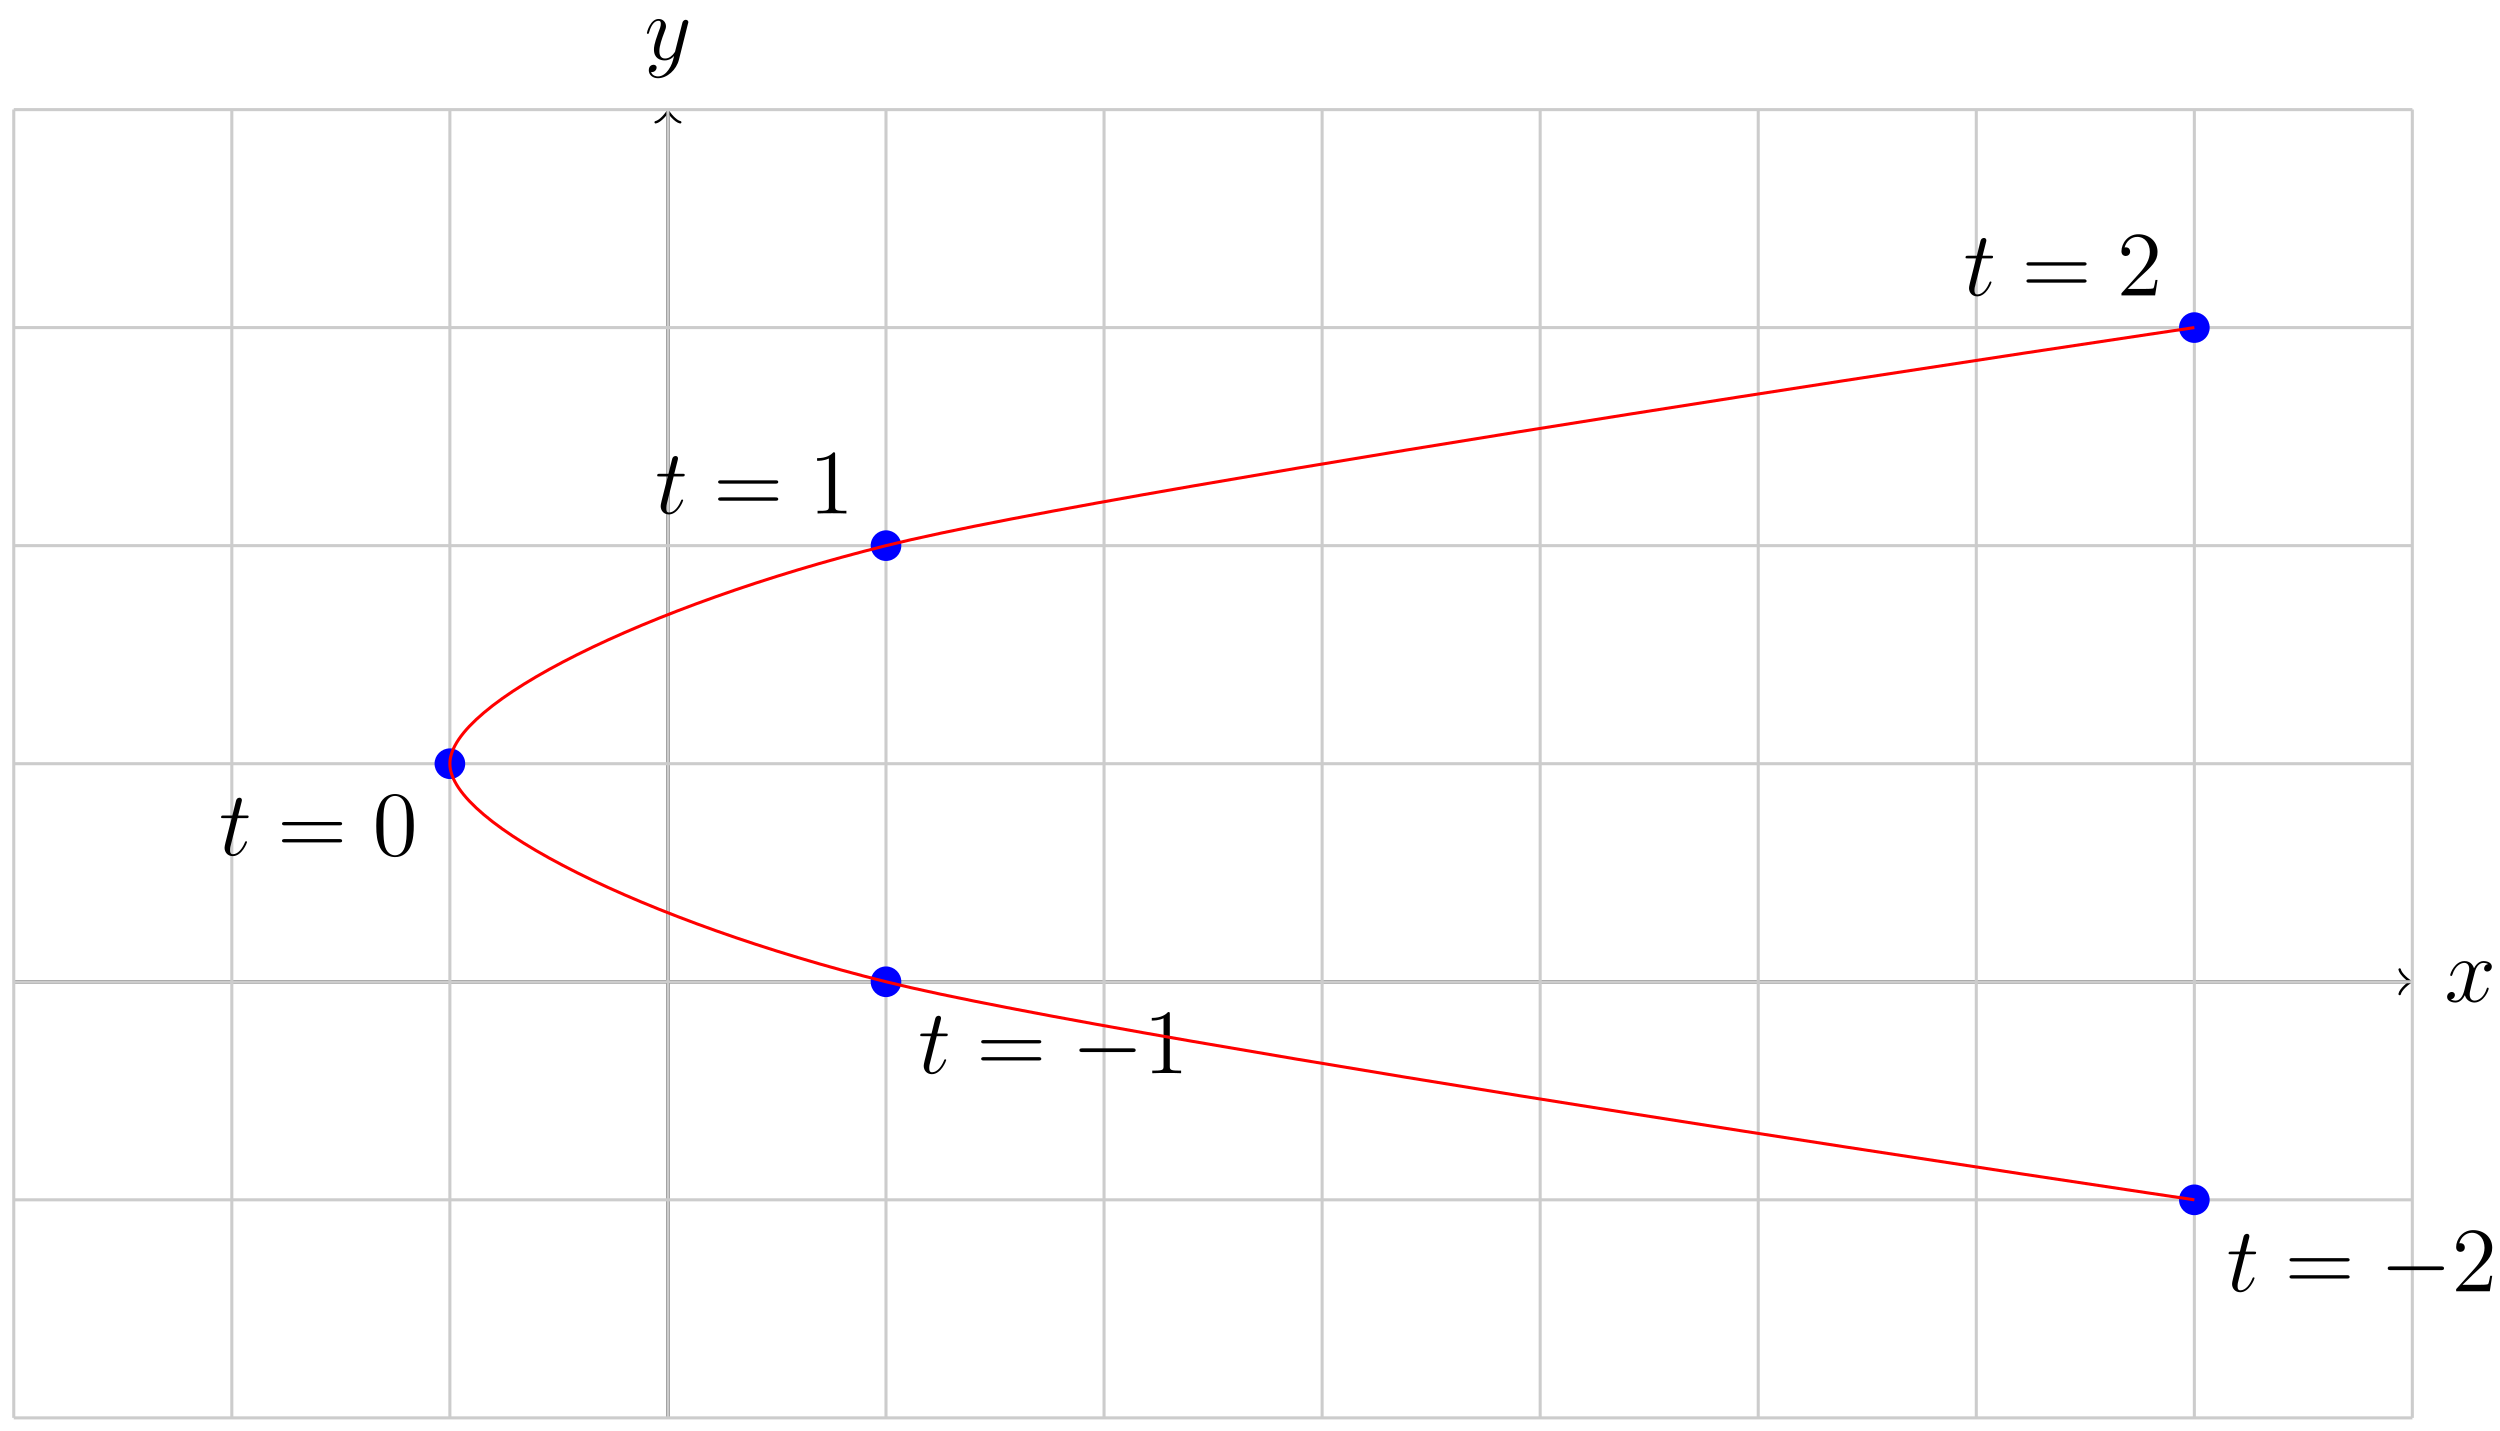
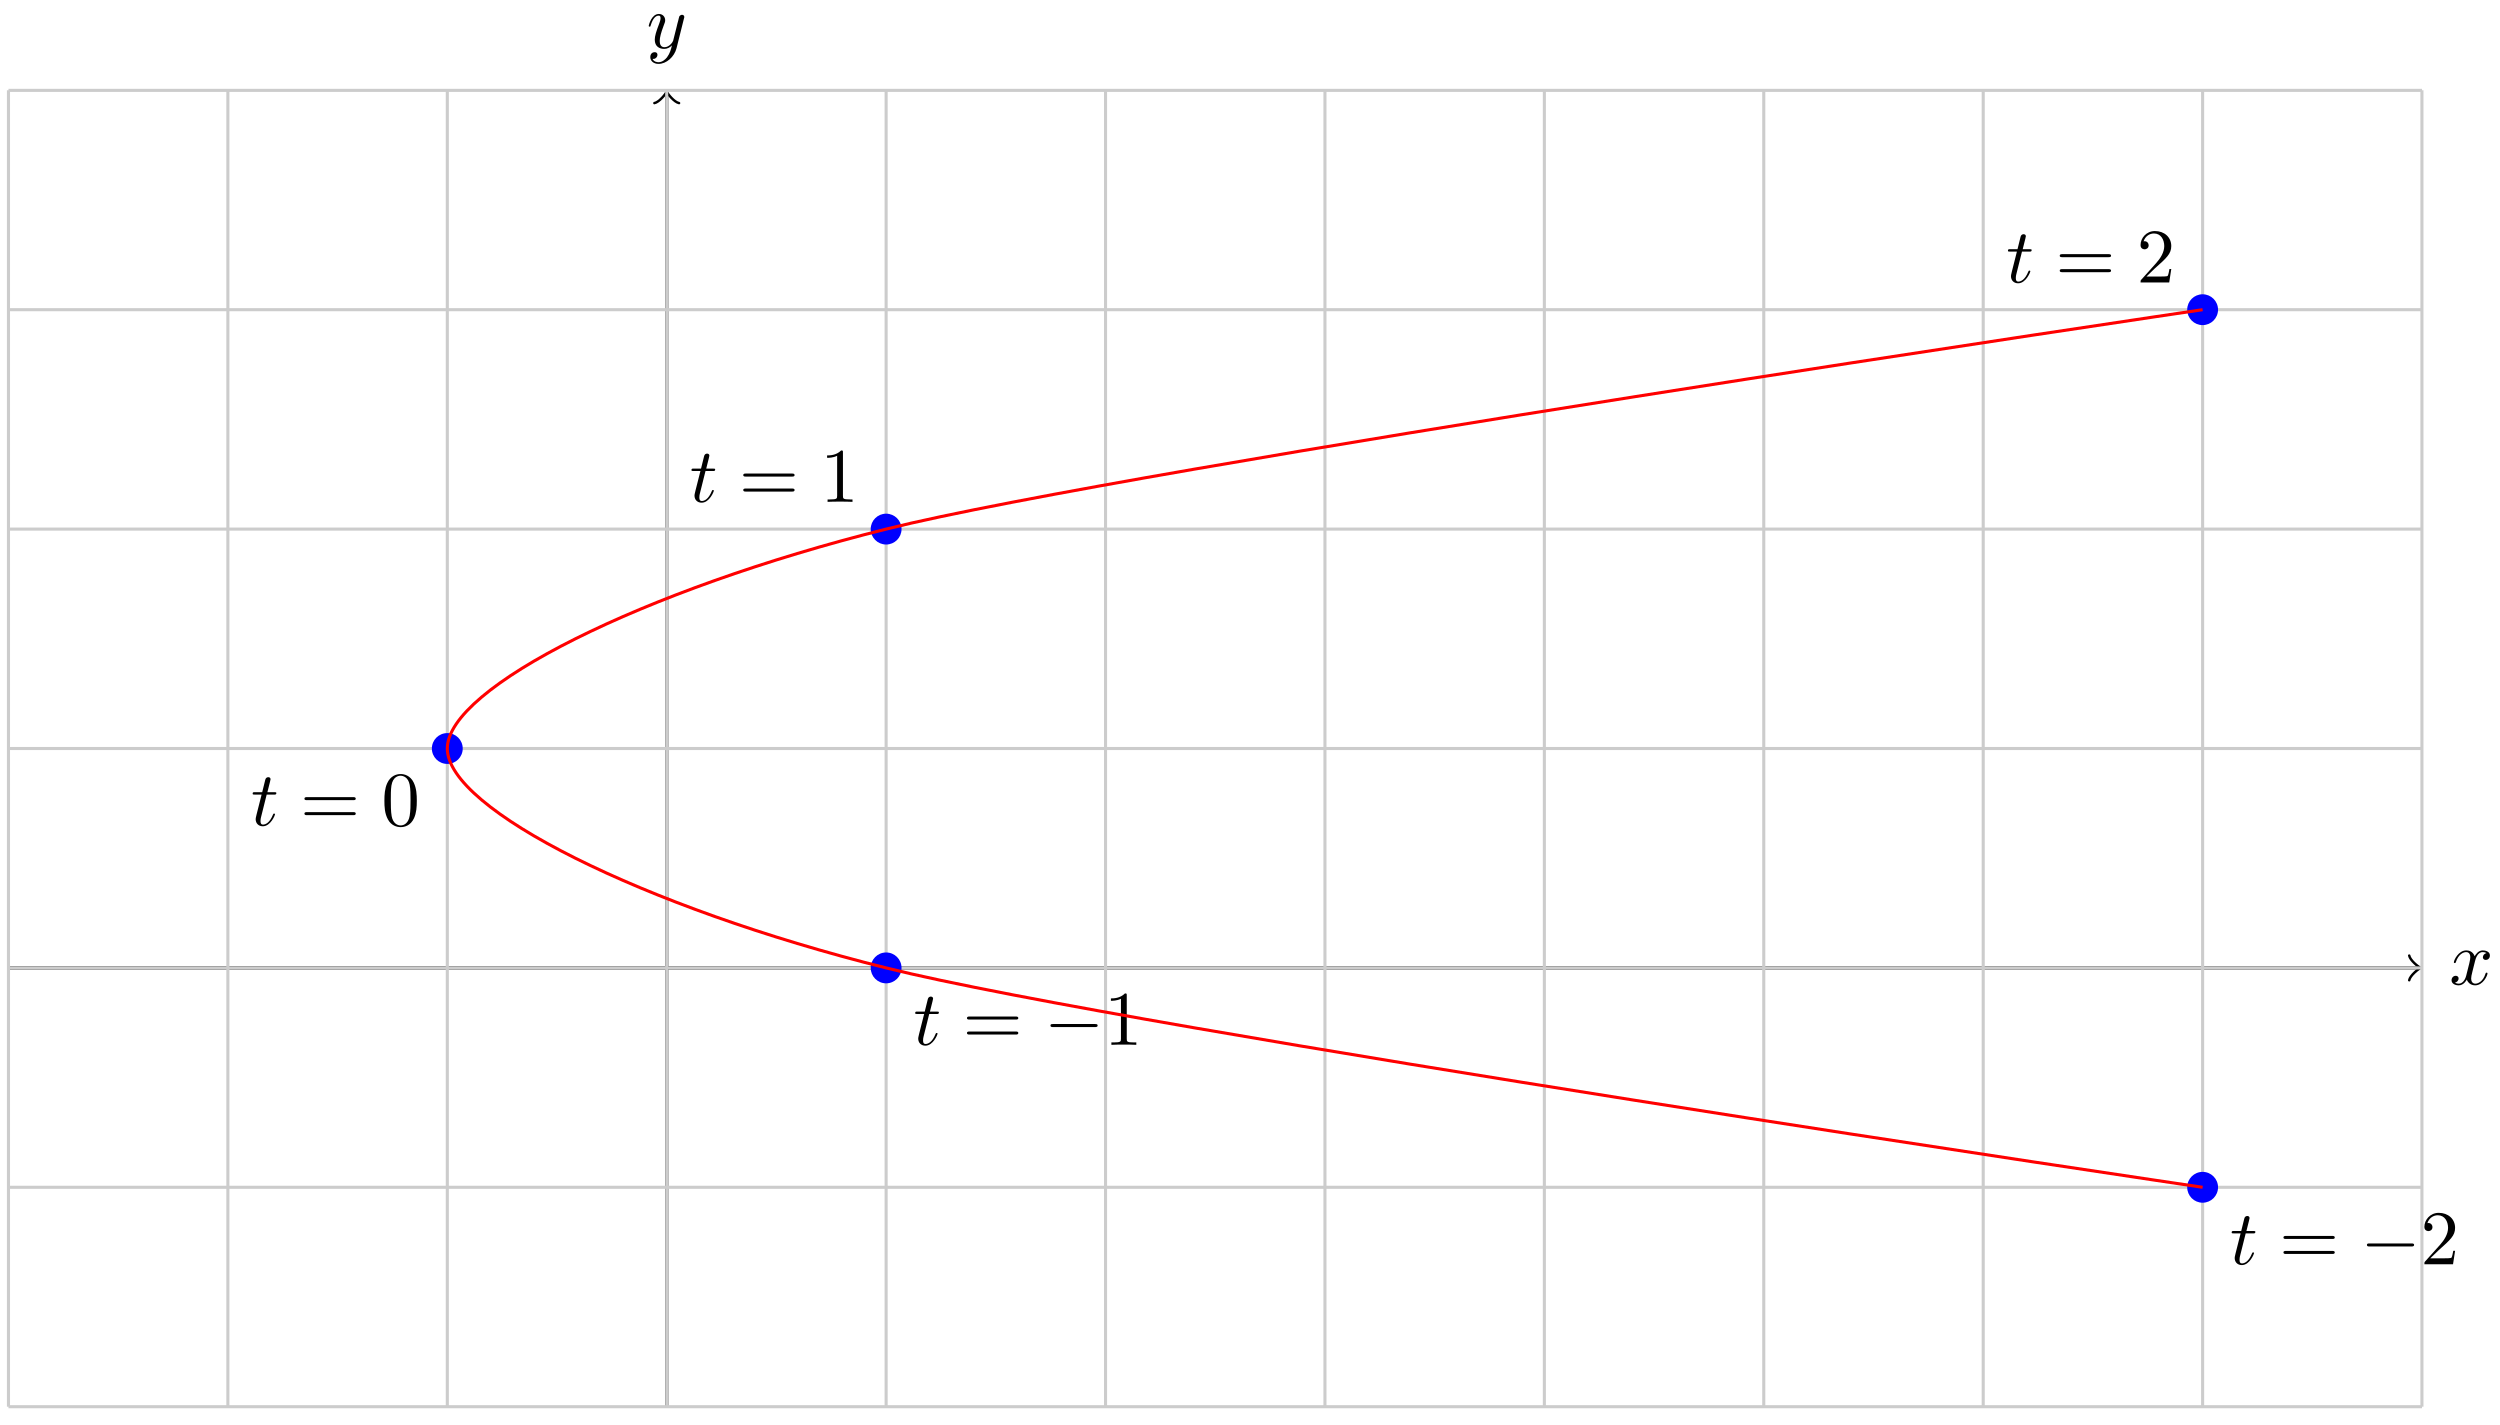
- <svg xmlns="http://www.w3.org/2000/svg" xmlns:xlink="http://www.w3.org/1999/xlink" width="325pt" height="186pt" viewBox="0 0 325 186" version="1.1">
+ <svg xmlns="http://www.w3.org/2000/svg" xmlns:xlink="http://www.w3.org/1999/xlink" width="323pt" height="184pt" viewBox="0 0 323 184" version="1.1">
  <defs>
    <g>
      <symbol overflow="visible" id="glyph0-0">
        <path style="stroke:none;" d="" />
      </symbol>
      <symbol overflow="visible" id="glyph0-1">
-         <path style="stroke:none;" d="M 5.672 -4.875 C 5.281 -4.812 5.141 -4.516 5.141 -4.297 C 5.141 -4 5.359 -3.906 5.531 -3.906 C 5.891 -3.906 6.141 -4.219 6.141 -4.547 C 6.141 -5.047 5.562 -5.266 5.062 -5.266 C 4.344 -5.266 3.938 -4.547 3.828 -4.328 C 3.547 -5.219 2.812 -5.266 2.594 -5.266 C 1.375 -5.266 0.734 -3.703 0.734 -3.438 C 0.734 -3.391 0.781 -3.328 0.859 -3.328 C 0.953 -3.328 0.984 -3.406 1 -3.453 C 1.406 -4.781 2.219 -5.031 2.562 -5.031 C 3.094 -5.031 3.203 -4.531 3.203 -4.25 C 3.203 -3.984 3.125 -3.703 2.984 -3.125 L 2.578 -1.5 C 2.406 -0.781 2.062 -0.125 1.422 -0.125 C 1.359 -0.125 1.062 -0.125 0.812 -0.281 C 1.25 -0.359 1.344 -0.719 1.344 -0.859 C 1.344 -1.094 1.156 -1.25 0.938 -1.25 C 0.641 -1.25 0.328 -0.984 0.328 -0.609 C 0.328 -0.109 0.891 0.125 1.406 0.125 C 1.984 0.125 2.391 -0.328 2.641 -0.828 C 2.828 -0.125 3.438 0.125 3.875 0.125 C 5.094 0.125 5.734 -1.453 5.734 -1.703 C 5.734 -1.766 5.688 -1.812 5.625 -1.812 C 5.516 -1.812 5.5 -1.75 5.469 -1.656 C 5.141 -0.609 4.453 -0.125 3.906 -0.125 C 3.484 -0.125 3.266 -0.438 3.266 -0.922 C 3.266 -1.188 3.312 -1.375 3.5 -2.156 L 3.922 -3.797 C 4.094 -4.5 4.5 -5.031 5.062 -5.031 C 5.078 -5.031 5.422 -5.031 5.672 -4.875 Z M 5.672 -4.875 " />
+         <path style="stroke:none;" d="M 3.328 -3.016 C 3.391 -3.266 3.625 -4.188 4.312 -4.188 C 4.359 -4.188 4.609 -4.188 4.812 -4.062 C 4.531 -4 4.344 -3.766 4.344 -3.516 C 4.344 -3.359 4.453 -3.172 4.719 -3.172 C 4.938 -3.172 5.25 -3.344 5.25 -3.75 C 5.25 -4.266 4.672 -4.406 4.328 -4.406 C 3.75 -4.406 3.406 -3.875 3.281 -3.656 C 3.031 -4.312 2.5 -4.406 2.203 -4.406 C 1.172 -4.406 0.594 -3.125 0.594 -2.875 C 0.594 -2.766 0.703 -2.766 0.719 -2.766 C 0.797 -2.766 0.828 -2.797 0.844 -2.875 C 1.188 -3.938 1.844 -4.188 2.188 -4.188 C 2.375 -4.188 2.719 -4.094 2.719 -3.516 C 2.719 -3.203 2.547 -2.547 2.188 -1.141 C 2.031 -0.531 1.672 -0.109 1.234 -0.109 C 1.172 -0.109 0.953 -0.109 0.734 -0.234 C 0.984 -0.297 1.203 -0.5 1.203 -0.781 C 1.203 -1.047 0.984 -1.125 0.844 -1.125 C 0.531 -1.125 0.297 -0.875 0.297 -0.547 C 0.297 -0.094 0.781 0.109 1.219 0.109 C 1.891 0.109 2.25 -0.594 2.266 -0.641 C 2.391 -0.281 2.75 0.109 3.344 0.109 C 4.375 0.109 4.938 -1.172 4.938 -1.422 C 4.938 -1.531 4.859 -1.531 4.828 -1.531 C 4.734 -1.531 4.719 -1.484 4.688 -1.422 C 4.359 -0.344 3.688 -0.109 3.375 -0.109 C 2.984 -0.109 2.828 -0.422 2.828 -0.766 C 2.828 -0.984 2.875 -1.203 2.984 -1.641 Z M 3.328 -3.016 " />
      </symbol>
      <symbol overflow="visible" id="glyph0-2">
-         <path style="stroke:none;" d="M 3.141 1.344 C 2.828 1.797 2.359 2.203 1.766 2.203 C 1.625 2.203 1.047 2.172 0.875 1.625 C 0.906 1.641 0.969 1.641 0.984 1.641 C 1.344 1.641 1.594 1.328 1.594 1.047 C 1.594 0.781 1.359 0.688 1.188 0.688 C 0.984 0.688 0.578 0.828 0.578 1.406 C 0.578 2.016 1.094 2.438 1.766 2.438 C 2.969 2.438 4.172 1.344 4.5 0.016 L 5.672 -4.656 C 5.688 -4.703 5.719 -4.781 5.719 -4.859 C 5.719 -5.031 5.562 -5.156 5.391 -5.156 C 5.281 -5.156 5.031 -5.109 4.938 -4.75 L 4.047 -1.234 C 4 -1.016 4 -0.984 3.891 -0.859 C 3.656 -0.531 3.266 -0.125 2.688 -0.125 C 2.016 -0.125 1.953 -0.781 1.953 -1.094 C 1.953 -1.781 2.281 -2.703 2.609 -3.562 C 2.734 -3.906 2.812 -4.078 2.812 -4.312 C 2.812 -4.812 2.453 -5.266 1.859 -5.266 C 0.766 -5.266 0.328 -3.531 0.328 -3.438 C 0.328 -3.391 0.375 -3.328 0.453 -3.328 C 0.562 -3.328 0.578 -3.375 0.625 -3.547 C 0.906 -4.547 1.359 -5.031 1.828 -5.031 C 1.938 -5.031 2.141 -5.031 2.141 -4.641 C 2.141 -4.328 2.016 -3.984 1.828 -3.531 C 1.25 -1.953 1.25 -1.562 1.25 -1.281 C 1.25 -0.141 2.062 0.125 2.656 0.125 C 3 0.125 3.438 0.016 3.844 -0.438 L 3.859 -0.422 C 3.688 0.281 3.562 0.75 3.141 1.344 Z M 3.141 1.344 " />
+         <path style="stroke:none;" d="M 4.844 -3.797 C 4.891 -3.938 4.891 -3.953 4.891 -4.031 C 4.891 -4.203 4.75 -4.297 4.594 -4.297 C 4.5 -4.297 4.344 -4.234 4.25 -4.094 C 4.234 -4.031 4.141 -3.734 4.109 -3.547 C 4.031 -3.297 3.969 -3.016 3.906 -2.75 L 3.453 -0.953 C 3.422 -0.812 2.984 -0.109 2.328 -0.109 C 1.828 -0.109 1.719 -0.547 1.719 -0.922 C 1.719 -1.375 1.891 -2 2.219 -2.875 C 2.375 -3.281 2.422 -3.391 2.422 -3.594 C 2.422 -4.031 2.109 -4.406 1.609 -4.406 C 0.656 -4.406 0.297 -2.953 0.297 -2.875 C 0.297 -2.766 0.391 -2.766 0.406 -2.766 C 0.516 -2.766 0.516 -2.797 0.562 -2.953 C 0.844 -3.891 1.234 -4.188 1.578 -4.188 C 1.656 -4.188 1.828 -4.188 1.828 -3.875 C 1.828 -3.625 1.719 -3.359 1.656 -3.172 C 1.25 -2.109 1.078 -1.547 1.078 -1.078 C 1.078 -0.188 1.703 0.109 2.297 0.109 C 2.688 0.109 3.016 -0.062 3.297 -0.344 C 3.172 0.172 3.047 0.672 2.656 1.203 C 2.391 1.531 2.016 1.828 1.562 1.828 C 1.422 1.828 0.969 1.797 0.797 1.406 C 0.953 1.406 1.094 1.406 1.219 1.281 C 1.328 1.203 1.422 1.062 1.422 0.875 C 1.422 0.562 1.156 0.531 1.062 0.531 C 0.828 0.531 0.5 0.688 0.5 1.172 C 0.5 1.672 0.938 2.047 1.562 2.047 C 2.578 2.047 3.609 1.141 3.891 0.016 Z M 4.844 -3.797 " />
      </symbol>
      <symbol overflow="visible" id="glyph0-3">
-         <path style="stroke:none;" d="M 2.406 -4.812 L 3.5 -4.812 C 3.734 -4.812 3.844 -4.812 3.844 -5.016 C 3.844 -5.156 3.781 -5.156 3.531 -5.156 L 2.484 -5.156 L 2.922 -6.891 C 2.969 -7.062 2.969 -7.094 2.969 -7.172 C 2.969 -7.359 2.828 -7.469 2.672 -7.469 C 2.562 -7.469 2.297 -7.438 2.203 -7.047 L 1.734 -5.156 L 0.609 -5.156 C 0.375 -5.156 0.266 -5.156 0.266 -4.922 C 0.266 -4.812 0.344 -4.812 0.578 -4.812 L 1.641 -4.812 L 0.844 -1.656 C 0.75 -1.234 0.719 -1.109 0.719 -0.953 C 0.719 -0.391 1.109 0.125 1.781 0.125 C 2.984 0.125 3.641 -1.625 3.641 -1.703 C 3.641 -1.781 3.578 -1.812 3.516 -1.812 C 3.484 -1.812 3.438 -1.812 3.422 -1.766 C 3.406 -1.75 3.391 -1.75 3.312 -1.547 C 3.062 -0.953 2.516 -0.125 1.812 -0.125 C 1.453 -0.125 1.438 -0.422 1.438 -0.688 C 1.438 -0.688 1.438 -0.922 1.469 -1.062 Z M 2.406 -4.812 " />
+         <path style="stroke:none;" d="M 2.047 -3.984 L 2.984 -3.984 C 3.188 -3.984 3.297 -3.984 3.297 -4.188 C 3.297 -4.297 3.188 -4.297 3.016 -4.297 L 2.141 -4.297 C 2.5 -5.719 2.547 -5.906 2.547 -5.969 C 2.547 -6.141 2.422 -6.234 2.25 -6.234 C 2.219 -6.234 1.938 -6.234 1.859 -5.875 L 1.469 -4.297 L 0.531 -4.297 C 0.328 -4.297 0.234 -4.297 0.234 -4.109 C 0.234 -3.984 0.312 -3.984 0.516 -3.984 L 1.391 -3.984 C 0.672 -1.156 0.625 -0.984 0.625 -0.812 C 0.625 -0.266 1 0.109 1.547 0.109 C 2.562 0.109 3.125 -1.344 3.125 -1.422 C 3.125 -1.531 3.047 -1.531 3.016 -1.531 C 2.922 -1.531 2.906 -1.5 2.859 -1.391 C 2.438 -0.344 1.906 -0.109 1.562 -0.109 C 1.359 -0.109 1.25 -0.234 1.25 -0.562 C 1.25 -0.812 1.281 -0.875 1.312 -1.047 Z M 2.047 -3.984 " />
      </symbol>
      <symbol overflow="visible" id="glyph1-0">
        <path style="stroke:none;" d="" />
      </symbol>
      <symbol overflow="visible" id="glyph1-1">
-         <path style="stroke:none;" d="M 8.062 -3.875 C 8.234 -3.875 8.453 -3.875 8.453 -4.094 C 8.453 -4.312 8.25 -4.312 8.062 -4.312 L 1.031 -4.312 C 0.859 -4.312 0.641 -4.312 0.641 -4.094 C 0.641 -3.875 0.844 -3.875 1.031 -3.875 Z M 8.062 -1.656 C 8.234 -1.656 8.453 -1.656 8.453 -1.859 C 8.453 -2.094 8.25 -2.094 8.062 -2.094 L 1.031 -2.094 C 0.859 -2.094 0.641 -2.094 0.641 -1.875 C 0.641 -1.656 0.844 -1.656 1.031 -1.656 Z M 8.062 -1.656 " />
+         <path style="stroke:none;" d="M 6.844 -3.266 C 7 -3.266 7.188 -3.266 7.188 -3.453 C 7.188 -3.656 7 -3.656 6.859 -3.656 L 0.891 -3.656 C 0.75 -3.656 0.562 -3.656 0.562 -3.453 C 0.562 -3.266 0.75 -3.266 0.891 -3.266 Z M 6.859 -1.328 C 7 -1.328 7.188 -1.328 7.188 -1.531 C 7.188 -1.719 7 -1.719 6.844 -1.719 L 0.891 -1.719 C 0.75 -1.719 0.562 -1.719 0.562 -1.531 C 0.562 -1.328 0.75 -1.328 0.891 -1.328 Z M 6.859 -1.328 " />
      </symbol>
      <symbol overflow="visible" id="glyph1-2">
-         <path style="stroke:none;" d="M 5.266 -2.016 L 5 -2.016 C 4.953 -1.812 4.859 -1.141 4.75 -0.953 C 4.656 -0.844 3.984 -0.844 3.625 -0.844 L 1.406 -0.844 C 1.734 -1.125 2.469 -1.891 2.766 -2.172 C 4.594 -3.844 5.266 -4.469 5.266 -5.656 C 5.266 -7.031 4.172 -7.953 2.781 -7.953 C 1.406 -7.953 0.578 -6.766 0.578 -5.734 C 0.578 -5.125 1.109 -5.125 1.141 -5.125 C 1.406 -5.125 1.703 -5.312 1.703 -5.688 C 1.703 -6.031 1.484 -6.25 1.141 -6.25 C 1.047 -6.25 1.016 -6.25 0.984 -6.234 C 1.203 -7.047 1.859 -7.609 2.625 -7.609 C 3.641 -7.609 4.266 -6.75 4.266 -5.656 C 4.266 -4.641 3.688 -3.75 3 -2.984 L 0.578 -0.281 L 0.578 0 L 4.953 0 Z M 5.266 -2.016 " />
+         <path style="stroke:none;" d="M 1.266 -0.766 L 2.328 -1.797 C 3.875 -3.172 4.469 -3.703 4.469 -4.703 C 4.469 -5.844 3.578 -6.641 2.359 -6.641 C 1.234 -6.641 0.5 -5.719 0.5 -4.828 C 0.5 -4.281 1 -4.281 1.031 -4.281 C 1.203 -4.281 1.547 -4.391 1.547 -4.812 C 1.547 -5.062 1.359 -5.328 1.016 -5.328 C 0.938 -5.328 0.922 -5.328 0.891 -5.312 C 1.109 -5.969 1.656 -6.328 2.234 -6.328 C 3.141 -6.328 3.562 -5.516 3.562 -4.703 C 3.562 -3.906 3.078 -3.125 2.516 -2.5 L 0.609 -0.375 C 0.5 -0.266 0.5 -0.234 0.5 0 L 4.203 0 L 4.469 -1.734 L 4.234 -1.734 C 4.172 -1.438 4.109 -1 4 -0.844 C 3.938 -0.766 3.281 -0.766 3.062 -0.766 Z M 1.266 -0.766 " />
      </symbol>
      <symbol overflow="visible" id="glyph1-3">
-         <path style="stroke:none;" d="M 3.438 -7.656 C 3.438 -7.938 3.438 -7.953 3.203 -7.953 C 2.922 -7.625 2.312 -7.188 1.094 -7.188 L 1.094 -6.844 C 1.359 -6.844 1.953 -6.844 2.625 -7.141 L 2.625 -0.922 C 2.625 -0.484 2.578 -0.344 1.531 -0.344 L 1.156 -0.344 L 1.156 0 C 1.484 -0.031 2.641 -0.031 3.031 -0.031 C 3.438 -0.031 4.578 -0.031 4.906 0 L 4.906 -0.344 L 4.531 -0.344 C 3.484 -0.344 3.438 -0.484 3.438 -0.922 Z M 3.438 -7.656 " />
+         <path style="stroke:none;" d="M 2.938 -6.375 C 2.938 -6.625 2.938 -6.641 2.703 -6.641 C 2.078 -6 1.203 -6 0.891 -6 L 0.891 -5.688 C 1.094 -5.688 1.672 -5.688 2.188 -5.953 L 2.188 -0.781 C 2.188 -0.422 2.156 -0.312 1.266 -0.312 L 0.953 -0.312 L 0.953 0 C 1.297 -0.031 2.156 -0.031 2.562 -0.031 C 2.953 -0.031 3.828 -0.031 4.172 0 L 4.172 -0.312 L 3.859 -0.312 C 2.953 -0.312 2.938 -0.422 2.938 -0.781 Z M 2.938 -6.375 " />
      </symbol>
      <symbol overflow="visible" id="glyph1-4">
-         <path style="stroke:none;" d="M 5.359 -3.828 C 5.359 -4.812 5.297 -5.781 4.859 -6.688 C 4.375 -7.688 3.516 -7.953 2.922 -7.953 C 2.234 -7.953 1.391 -7.609 0.938 -6.609 C 0.609 -5.859 0.484 -5.109 0.484 -3.828 C 0.484 -2.672 0.578 -1.797 1 -0.938 C 1.469 -0.031 2.297 0.25 2.922 0.25 C 3.953 0.25 4.547 -0.375 4.906 -1.062 C 5.328 -1.953 5.359 -3.125 5.359 -3.828 Z M 2.922 0.016 C 2.531 0.016 1.75 -0.203 1.531 -1.5 C 1.406 -2.219 1.406 -3.125 1.406 -3.969 C 1.406 -4.953 1.406 -5.828 1.594 -6.531 C 1.797 -7.344 2.406 -7.703 2.922 -7.703 C 3.375 -7.703 4.062 -7.438 4.297 -6.406 C 4.453 -5.719 4.453 -4.781 4.453 -3.969 C 4.453 -3.172 4.453 -2.266 4.312 -1.531 C 4.094 -0.219 3.328 0.016 2.922 0.016 Z M 2.922 0.016 " />
+         <path style="stroke:none;" d="M 4.578 -3.188 C 4.578 -3.984 4.531 -4.781 4.188 -5.516 C 3.734 -6.484 2.906 -6.641 2.5 -6.641 C 1.891 -6.641 1.172 -6.375 0.75 -5.453 C 0.438 -4.766 0.391 -3.984 0.391 -3.188 C 0.391 -2.438 0.422 -1.547 0.844 -0.781 C 1.266 0.016 2 0.219 2.484 0.219 C 3.016 0.219 3.781 0.016 4.219 -0.938 C 4.531 -1.625 4.578 -2.406 4.578 -3.188 Z M 2.484 0 C 2.094 0 1.5 -0.25 1.328 -1.203 C 1.219 -1.797 1.219 -2.719 1.219 -3.312 C 1.219 -3.953 1.219 -4.609 1.297 -5.141 C 1.484 -6.328 2.234 -6.422 2.484 -6.422 C 2.812 -6.422 3.469 -6.234 3.656 -5.25 C 3.766 -4.688 3.766 -3.938 3.766 -3.312 C 3.766 -2.562 3.766 -1.891 3.656 -1.25 C 3.5 -0.297 2.938 0 2.484 0 Z M 2.484 0 " />
      </symbol>
      <symbol overflow="visible" id="glyph2-0">
        <path style="stroke:none;" d="" />
      </symbol>
      <symbol overflow="visible" id="glyph2-1">
-         <path style="stroke:none;" d="M 7.875 -2.75 C 8.078 -2.75 8.297 -2.75 8.297 -2.984 C 8.297 -3.234 8.078 -3.234 7.875 -3.234 L 1.406 -3.234 C 1.203 -3.234 0.984 -3.234 0.984 -2.984 C 0.984 -2.75 1.203 -2.75 1.406 -2.75 Z M 7.875 -2.75 " />
+         <path style="stroke:none;" d="M 6.562 -2.297 C 6.734 -2.297 6.922 -2.297 6.922 -2.5 C 6.922 -2.688 6.734 -2.688 6.562 -2.688 L 1.172 -2.688 C 1 -2.688 0.828 -2.688 0.828 -2.5 C 0.828 -2.297 1 -2.297 1.172 -2.297 Z M 6.562 -2.297 " />
      </symbol>
    </g>
  </defs>
  <g id="surface1">
-     <path style="fill:none;stroke-width:0.399;stroke-linecap:butt;stroke-linejoin:miter;stroke:rgb(0%,0%,0%);stroke-opacity:1;stroke-miterlimit:10;" d="M -85.042 0.002 L 226.315 0.002 " transform="matrix(1.00002,0,0,-1.00003,86.83276,127.6304)" />
-     <path style="fill:none;stroke-width:0.319;stroke-linecap:round;stroke-linejoin:round;stroke:rgb(0%,0%,0%);stroke-opacity:1;stroke-miterlimit:10;" d="M -1.197 1.595 C -1.095 0.998 -0.001 0.099 0.3 0.002 C -0.001 -0.1 -1.095 -0.995 -1.197 -1.592 " transform="matrix(1.00002,0,0,-1.00003,313.1536,127.6304)" />
-     <path style=" stroke:none;fill-rule:nonzero;fill:rgb(100%,100%,100%);fill-opacity:1;" d="M 313.812 134.188 L 328.434 134.188 L 328.434 121.07 L 313.812 121.07 Z M 313.812 134.188 " />
+     <path style="fill:none;stroke-width:0.399;stroke-linecap:butt;stroke-linejoin:miter;stroke:rgb(0%,0%,0%);stroke-opacity:1;stroke-miterlimit:10;" d="M -85.041 -0.002 L 226.318 -0.002 " transform="matrix(1.00005,0,0,-1,86.13941,125.053)" />
+     <path style="fill:none;stroke-width:0.319;stroke-linecap:round;stroke-linejoin:round;stroke:rgb(0%,0%,0%);stroke-opacity:1;stroke-miterlimit:10;" d="M -1.197 1.592 C -1.096 0.994 0.002 0.1 0.299 -0.002 C 0.002 -0.099 -1.096 -0.998 -1.197 -1.595 " transform="matrix(1.00005,0,0,-1,312.467,125.053)" />
+     <path style=" stroke:none;fill-rule:nonzero;fill:rgb(100%,100%,100%);fill-opacity:1;" d="M 313.125 130.52 L 325.461 130.52 L 325.461 119.586 L 313.125 119.586 Z M 313.125 130.52 " />
    <g style="fill:rgb(0%,0%,0%);fill-opacity:1;">
-       <use xlink:href="#glyph0-1" x="317.795" y="130.205" />
+       <use xlink:href="#glyph0-1" x="316.445" y="127.198" />
    </g>
-     <path style="fill:none;stroke-width:0.399;stroke-linecap:butt;stroke-linejoin:miter;stroke:rgb(0%,0%,0%);stroke-opacity:1;stroke-miterlimit:10;" d="M -0.001 -56.692 L -0.001 112.928 " transform="matrix(1.00002,0,0,-1.00003,86.83276,127.6304)" />
-     <path style="fill:none;stroke-width:0.319;stroke-linecap:round;stroke-linejoin:round;stroke:rgb(0%,0%,0%);stroke-opacity:1;stroke-miterlimit:10;" d="M -1.196 1.594 C -1.095 0.997 -0.001 0.098 0.3 0.001 C -0.001 -0.101 -1.095 -0.995 -1.196 -1.593 " transform="matrix(0,-1.00003,-1.00002,0,86.83276,14.69805)" />
-     <path style=" stroke:none;fill-rule:nonzero;fill:rgb(100%,100%,100%);fill-opacity:1;" d="M 79.781 14.039 L 93.887 14.039 L 93.887 -1.402 L 79.781 -1.402 Z M 79.781 14.039 " />
+     <path style="fill:none;stroke-width:0.399;stroke-linecap:butt;stroke-linejoin:miter;stroke:rgb(0%,0%,0%);stroke-opacity:1;stroke-miterlimit:10;" d="M 0.001 -56.693 L 0.001 112.928 " transform="matrix(1.00005,0,0,-1,86.13941,125.053)" />
+     <path style="fill:none;stroke-width:0.319;stroke-linecap:round;stroke-linejoin:round;stroke:rgb(0%,0%,0%);stroke-opacity:1;stroke-miterlimit:10;" d="M -1.196 1.592 C -1.095 0.995 -0.001 0.1 0.3 -0.001 C -0.001 -0.099 -1.095 -0.997 -1.196 -1.595 " transform="matrix(0,-1,-1.00005,0,86.13941,12.124)" />
+     <path style=" stroke:none;fill-rule:nonzero;fill:rgb(100%,100%,100%);fill-opacity:1;" d="M 80.199 11.465 L 92.082 11.465 L 92.082 -1.402 L 80.199 -1.402 Z M 80.199 11.465 " />
    <g style="fill:rgb(0%,0%,0%);fill-opacity:1;">
-       <use xlink:href="#glyph0-2" x="83.765" y="7.731" />
+       <use xlink:href="#glyph0-2" x="83.518" y="6.209" />
    </g>
-     <path style="fill:none;stroke-width:0.399;stroke-linecap:butt;stroke-linejoin:miter;stroke:rgb(79.999%,79.999%,79.999%);stroke-opacity:1;stroke-miterlimit:10;" d="M -85.042 -56.692 L 226.776 -56.692 M -85.042 -28.345 L 226.776 -28.345 M -85.042 0.002 L 226.776 0.002 M -85.042 28.348 L 226.776 28.348 M -85.042 56.695 L 226.776 56.695 M -85.042 85.042 L 226.776 85.042 M -85.042 113.377 L 226.776 113.377 M -85.042 -56.692 L -85.042 113.389 M -56.695 -56.692 L -56.695 113.389 M -28.348 -56.692 L -28.348 113.389 M -0.001 -56.692 L -0.001 113.389 M 28.346 -56.692 L 28.346 113.389 M 56.693 -56.692 L 56.693 113.389 M 85.041 -56.692 L 85.041 113.389 M 113.388 -56.692 L 113.388 113.389 M 141.735 -56.692 L 141.735 113.389 M 170.082 -56.692 L 170.082 113.389 M 198.429 -56.692 L 198.429 113.389 M 226.764 -56.692 L 226.764 113.389 " transform="matrix(1.00002,0,0,-1.00003,86.83276,127.6304)" />
-     <path style=" stroke:none;fill-rule:nonzero;fill:rgb(0%,0%,100%);fill-opacity:1;" d="M 287.258 155.977 C 287.258 154.879 286.363 153.984 285.266 153.984 C 284.164 153.984 283.273 154.879 283.273 155.977 C 283.273 157.078 284.164 157.973 285.266 157.973 C 286.363 157.973 287.258 157.078 287.258 155.977 Z M 287.258 155.977 " />
+     <path style="fill:none;stroke-width:0.399;stroke-linecap:butt;stroke-linejoin:miter;stroke:rgb(79.999%,79.999%,79.999%);stroke-opacity:1;stroke-miterlimit:10;" d="M -85.041 -56.693 L 226.775 -56.693 M -85.041 -28.345 L 226.775 -28.345 M -85.041 -0.002 L 226.775 -0.002 M -85.041 28.346 L 226.775 28.346 M -85.041 56.694 L 226.775 56.694 M -85.041 85.041 L 226.775 85.041 M -85.041 113.377 L 226.775 113.377 M -85.041 -56.693 L -85.041 113.389 M -56.695 -56.693 L -56.695 113.389 M -28.345 -56.693 L -28.345 113.389 M 0.001 -56.693 L 0.001 113.389 M 28.347 -56.693 L 28.347 113.389 M 56.694 -56.693 L 56.694 113.389 M 85.04 -56.693 L 85.04 113.389 M 113.386 -56.693 L 113.386 113.389 M 141.732 -56.693 L 141.732 113.389 M 170.083 -56.693 L 170.083 113.389 M 198.429 -56.693 L 198.429 113.389 M 226.763 -56.693 L 226.763 113.389 " transform="matrix(1.00005,0,0,-1,86.13941,125.053)" />
+     <path style=" stroke:none;fill-rule:nonzero;fill:rgb(0%,0%,100%);fill-opacity:1;" d="M 286.57 153.398 C 286.57 152.301 285.676 151.406 284.578 151.406 C 283.477 151.406 282.586 152.301 282.586 153.398 C 282.586 154.5 283.477 155.391 284.578 155.391 C 285.676 155.391 286.57 154.5 286.57 153.398 Z M 286.57 153.398 " />
    <g style="fill:rgb(0%,0%,0%);fill-opacity:1;">
-       <use xlink:href="#glyph0-3" x="289.449" y="167.867" />
+       <use xlink:href="#glyph0-3" x="288.097" y="163.34" />
    </g>
    <g style="fill:rgb(0%,0%,0%);fill-opacity:1;">
-       <use xlink:href="#glyph1-1" x="296.997" y="167.867" />
+       <use xlink:href="#glyph1-1" x="294.462" y="163.34" />
    </g>
    <g style="fill:rgb(0%,0%,0%);fill-opacity:1;">
-       <use xlink:href="#glyph2-1" x="309.422" y="167.867" />
+       <use xlink:href="#glyph2-1" x="304.978" y="163.34" />
    </g>
    <g style="fill:rgb(0%,0%,0%);fill-opacity:1;">
-       <use xlink:href="#glyph1-2" x="318.721" y="167.867" />
+       <use xlink:href="#glyph1-2" x="312.728" y="163.34" />
    </g>
-     <path style=" stroke:none;fill-rule:nonzero;fill:rgb(0%,0%,100%);fill-opacity:1;" d="M 117.172 127.629 C 117.172 126.531 116.281 125.637 115.18 125.637 C 114.078 125.637 113.188 126.531 113.188 127.629 C 113.188 128.73 114.078 129.625 115.18 129.625 C 116.281 129.625 117.172 128.73 117.172 127.629 Z M 117.172 127.629 " />
+     <path style=" stroke:none;fill-rule:nonzero;fill:rgb(0%,0%,100%);fill-opacity:1;" d="M 116.48 125.055 C 116.48 123.953 115.59 123.059 114.488 123.059 C 113.387 123.059 112.496 123.953 112.496 125.055 C 112.496 126.152 113.387 127.047 114.488 127.047 C 115.59 127.047 116.48 126.152 116.48 125.055 Z M 116.48 125.055 " />
    <g style="fill:rgb(0%,0%,0%);fill-opacity:1;">
-       <use xlink:href="#glyph0-3" x="119.364" y="139.519" />
+       <use xlink:href="#glyph0-3" x="118.008" y="134.993" />
    </g>
    <g style="fill:rgb(0%,0%,0%);fill-opacity:1;">
-       <use xlink:href="#glyph1-1" x="126.913" y="139.519" />
+       <use xlink:href="#glyph1-1" x="124.373" y="134.993" />
    </g>
    <g style="fill:rgb(0%,0%,0%);fill-opacity:1;">
-       <use xlink:href="#glyph2-1" x="139.338" y="139.519" />
+       <use xlink:href="#glyph2-1" x="134.89" y="134.993" />
    </g>
    <g style="fill:rgb(0%,0%,0%);fill-opacity:1;">
-       <use xlink:href="#glyph1-3" x="148.637" y="139.519" />
+       <use xlink:href="#glyph1-3" x="142.639" y="134.993" />
    </g>
-     <path style=" stroke:none;fill-rule:nonzero;fill:rgb(0%,0%,100%);fill-opacity:1;" d="M 60.477 99.281 C 60.477 98.184 59.586 97.289 58.484 97.289 C 57.387 97.289 56.492 98.184 56.492 99.281 C 56.492 100.383 57.387 101.277 58.484 101.277 C 59.586 101.277 60.477 100.383 60.477 99.281 Z M 60.477 99.281 " />
+     <path style=" stroke:none;fill-rule:nonzero;fill:rgb(0%,0%,100%);fill-opacity:1;" d="M 59.785 96.707 C 59.785 95.605 58.891 94.715 57.793 94.715 C 56.691 94.715 55.797 95.605 55.797 96.707 C 55.797 97.809 56.691 98.699 57.793 98.699 C 58.891 98.699 59.785 97.809 59.785 96.707 Z M 59.785 96.707 " />
    <g style="fill:rgb(0%,0%,0%);fill-opacity:1;">
-       <use xlink:href="#glyph0-3" x="28.474" y="111.172" />
+       <use xlink:href="#glyph0-3" x="32.408" y="106.646" />
    </g>
    <g style="fill:rgb(0%,0%,0%);fill-opacity:1;">
-       <use xlink:href="#glyph1-1" x="36.022" y="111.172" />
+       <use xlink:href="#glyph1-1" x="38.773" y="106.646" />
    </g>
    <g style="fill:rgb(0%,0%,0%);fill-opacity:1;">
-       <use xlink:href="#glyph1-4" x="48.431" y="111.172" />
+       <use xlink:href="#glyph1-4" x="49.274" y="106.646" />
    </g>
-     <path style=" stroke:none;fill-rule:nonzero;fill:rgb(0%,0%,100%);fill-opacity:1;" d="M 117.172 70.934 C 117.172 69.836 116.281 68.941 115.18 68.941 C 114.078 68.941 113.188 69.836 113.188 70.934 C 113.188 72.035 114.078 72.926 115.18 72.926 C 116.281 72.926 117.172 72.035 117.172 70.934 Z M 117.172 70.934 " />
+     <path style=" stroke:none;fill-rule:nonzero;fill:rgb(0%,0%,100%);fill-opacity:1;" d="M 116.48 68.359 C 116.48 67.258 115.59 66.367 114.488 66.367 C 113.387 66.367 112.496 67.258 112.496 68.359 C 112.496 69.461 113.387 70.352 114.488 70.352 C 115.59 70.352 116.48 69.461 116.48 68.359 Z M 116.48 68.359 " />
    <g style="fill:rgb(0%,0%,0%);fill-opacity:1;">
-       <use xlink:href="#glyph0-3" x="85.169" y="66.751" />
+       <use xlink:href="#glyph0-3" x="89.104" y="64.84" />
    </g>
    <g style="fill:rgb(0%,0%,0%);fill-opacity:1;">
-       <use xlink:href="#glyph1-1" x="92.717" y="66.751" />
+       <use xlink:href="#glyph1-1" x="95.469" y="64.84" />
    </g>
    <g style="fill:rgb(0%,0%,0%);fill-opacity:1;">
-       <use xlink:href="#glyph1-3" x="105.127" y="66.751" />
+       <use xlink:href="#glyph1-3" x="105.97" y="64.84" />
    </g>
-     <path style=" stroke:none;fill-rule:nonzero;fill:rgb(0%,0%,100%);fill-opacity:1;" d="M 287.258 42.586 C 287.258 41.488 286.363 40.594 285.266 40.594 C 284.164 40.594 283.273 41.488 283.273 42.586 C 283.273 43.688 284.164 44.578 285.266 44.578 C 286.363 44.578 287.258 43.688 287.258 42.586 Z M 287.258 42.586 " />
+     <path style=" stroke:none;fill-rule:nonzero;fill:rgb(0%,0%,100%);fill-opacity:1;" d="M 286.57 40.012 C 286.57 38.91 285.676 38.02 284.578 38.02 C 283.477 38.02 282.586 38.91 282.586 40.012 C 282.586 41.113 283.477 42.004 284.578 42.004 C 285.676 42.004 286.57 41.113 286.57 40.012 Z M 286.57 40.012 " />
    <g style="fill:rgb(0%,0%,0%);fill-opacity:1;">
-       <use xlink:href="#glyph0-3" x="255.253" y="38.404" />
+       <use xlink:href="#glyph0-3" x="259.193" y="36.493" />
    </g>
    <g style="fill:rgb(0%,0%,0%);fill-opacity:1;">
-       <use xlink:href="#glyph1-1" x="262.801" y="38.404" />
+       <use xlink:href="#glyph1-1" x="265.558" y="36.493" />
    </g>
    <g style="fill:rgb(0%,0%,0%);fill-opacity:1;">
-       <use xlink:href="#glyph1-2" x="275.211" y="38.404" />
+       <use xlink:href="#glyph1-2" x="276.059" y="36.493" />
    </g>
-     <path style="fill:none;stroke-width:0.399;stroke-linecap:butt;stroke-linejoin:miter;stroke:rgb(100%,0%,0%);stroke-opacity:1;stroke-miterlimit:10;" d="M 198.429 -28.345 C 198.429 -28.345 59.811 -7.865 28.346 0.002 C -3.118 7.865 -28.348 20.481 -28.348 28.348 C -28.348 36.211 -3.118 48.828 28.346 56.695 C 59.811 64.558 198.429 85.042 198.429 85.042 " transform="matrix(1.00002,0,0,-1.00003,86.83276,127.6304)" />
+     <path style="fill:none;stroke-width:0.399;stroke-linecap:butt;stroke-linejoin:miter;stroke:rgb(100%,0%,0%);stroke-opacity:1;stroke-miterlimit:10;" d="M 198.429 -28.345 C 198.429 -28.345 59.811 -7.865 28.347 -0.002 C -3.116 7.865 -28.345 20.479 -28.345 28.346 C -28.345 36.213 -3.116 48.826 28.347 56.694 C 59.811 64.561 198.429 85.041 198.429 85.041 " transform="matrix(1.00005,0,0,-1,86.13941,125.053)" />
  </g>
</svg>
